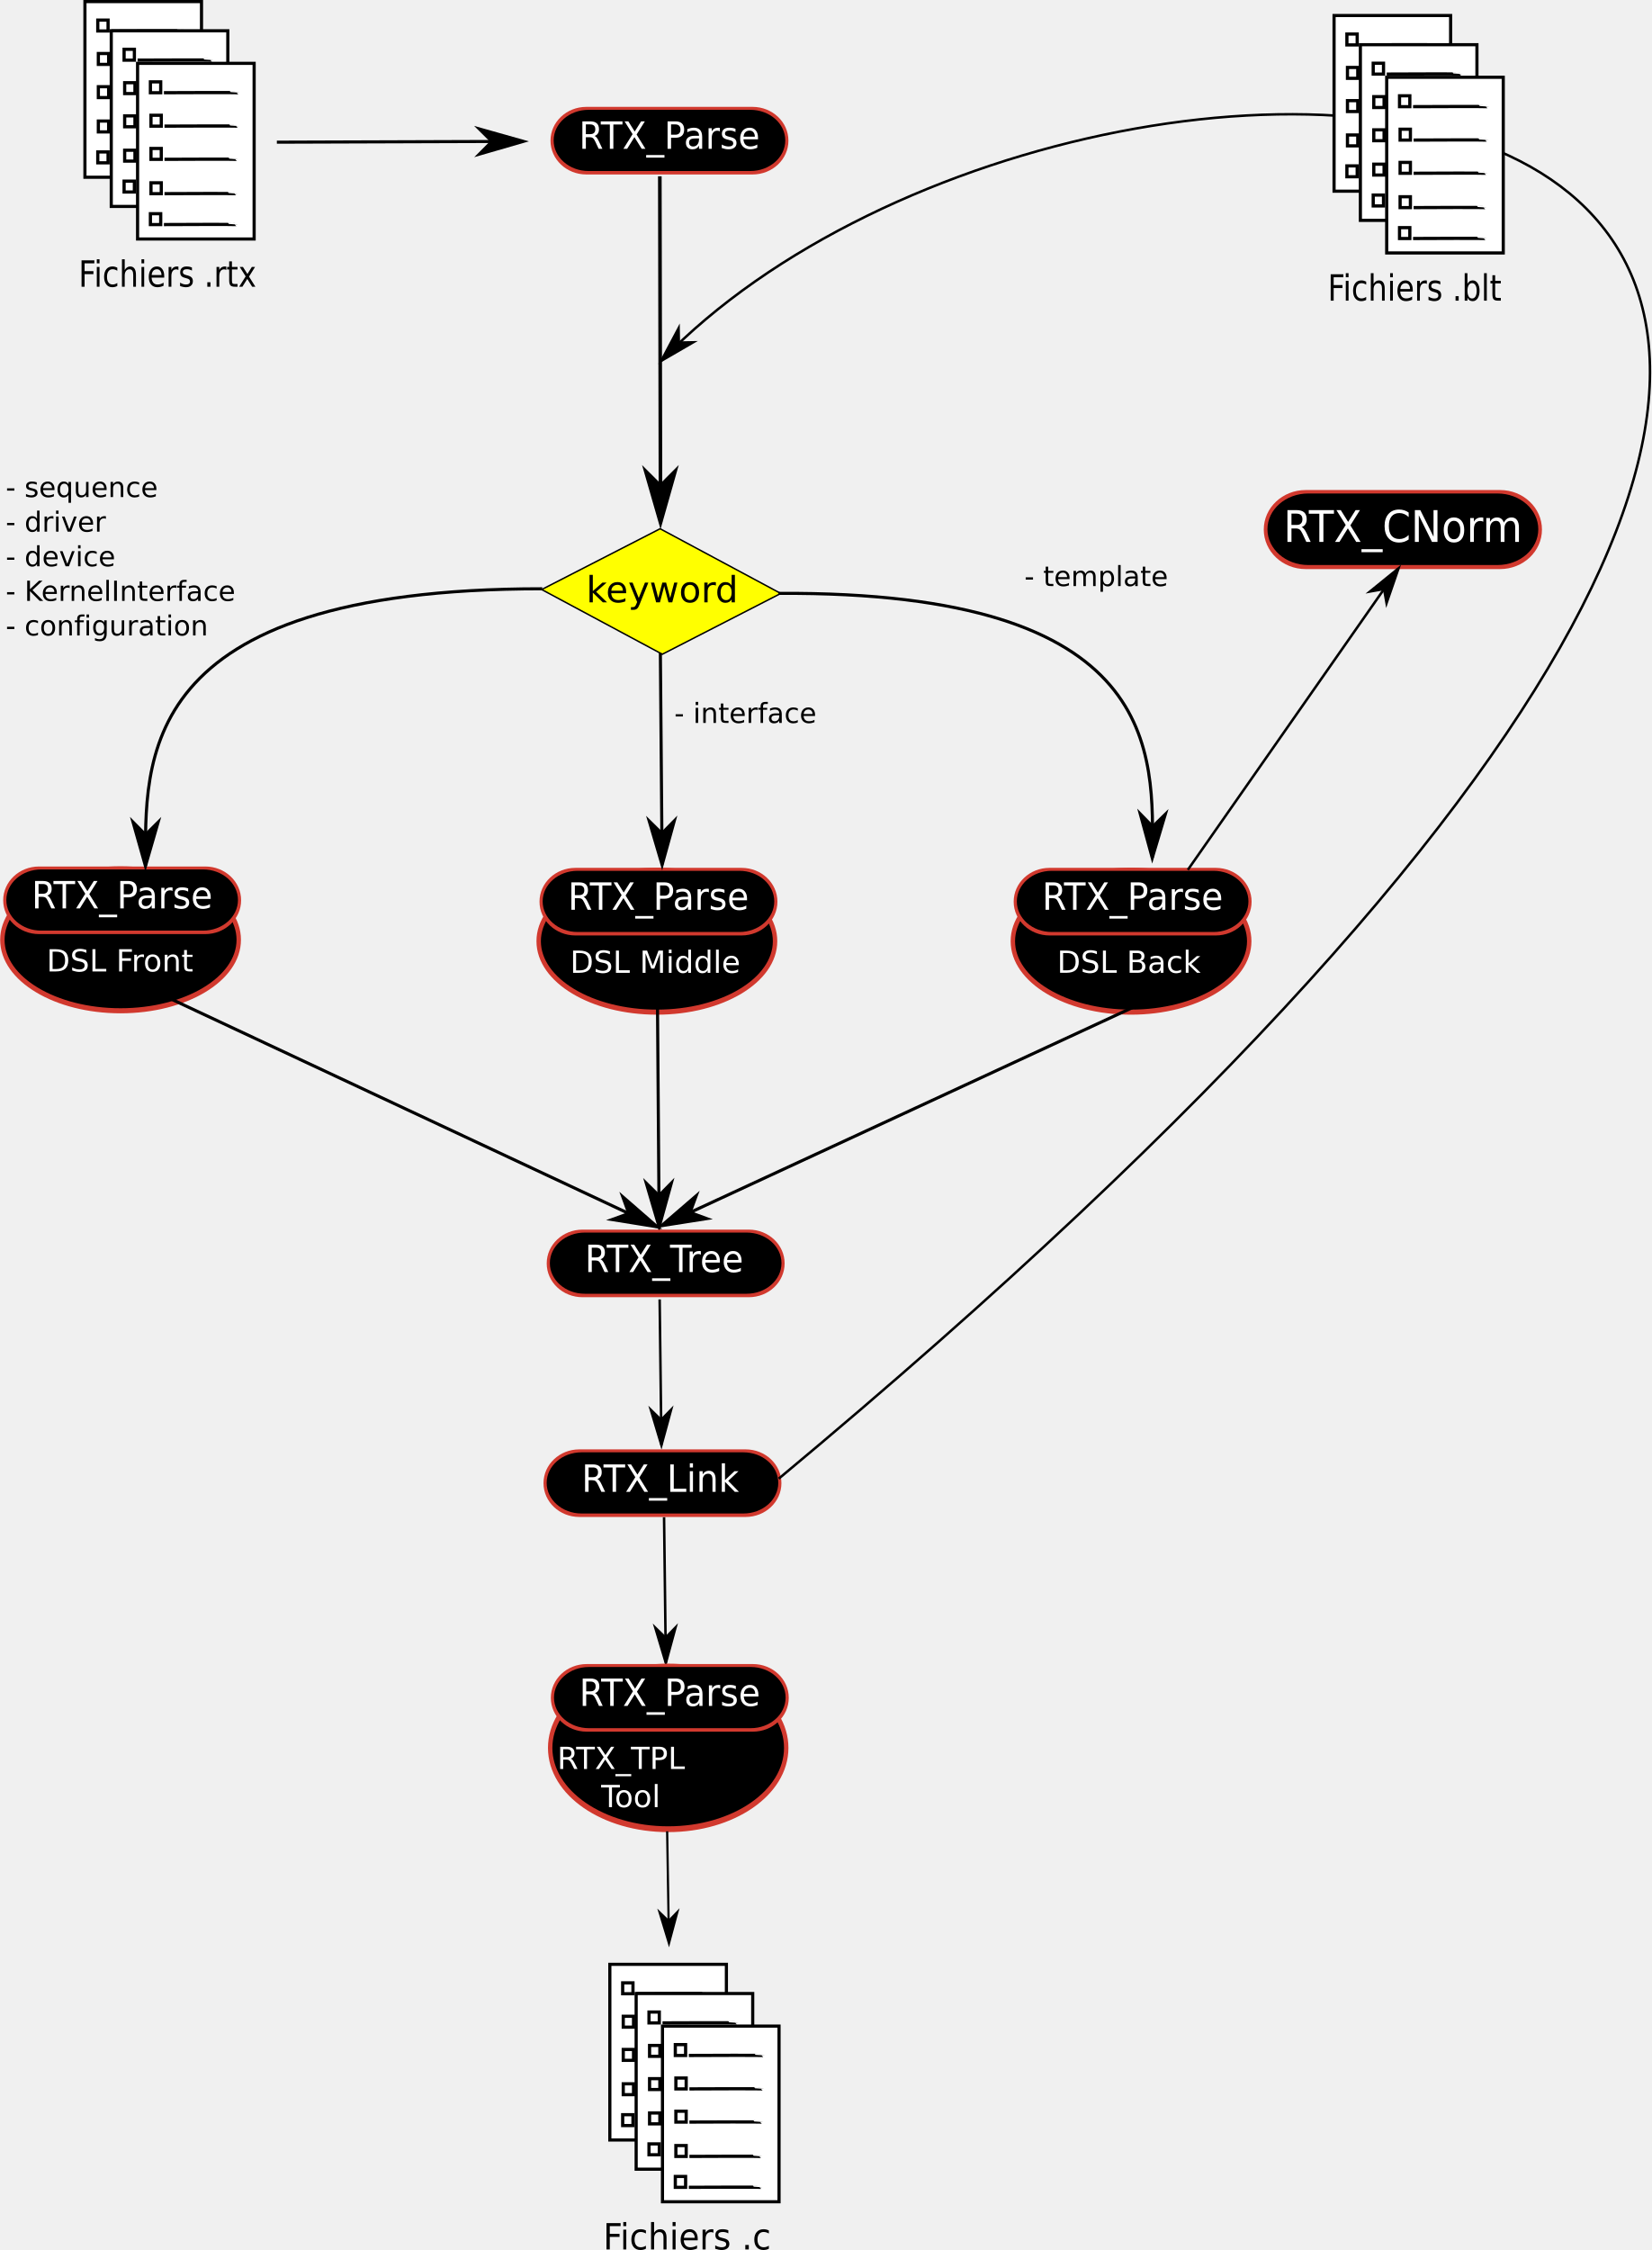
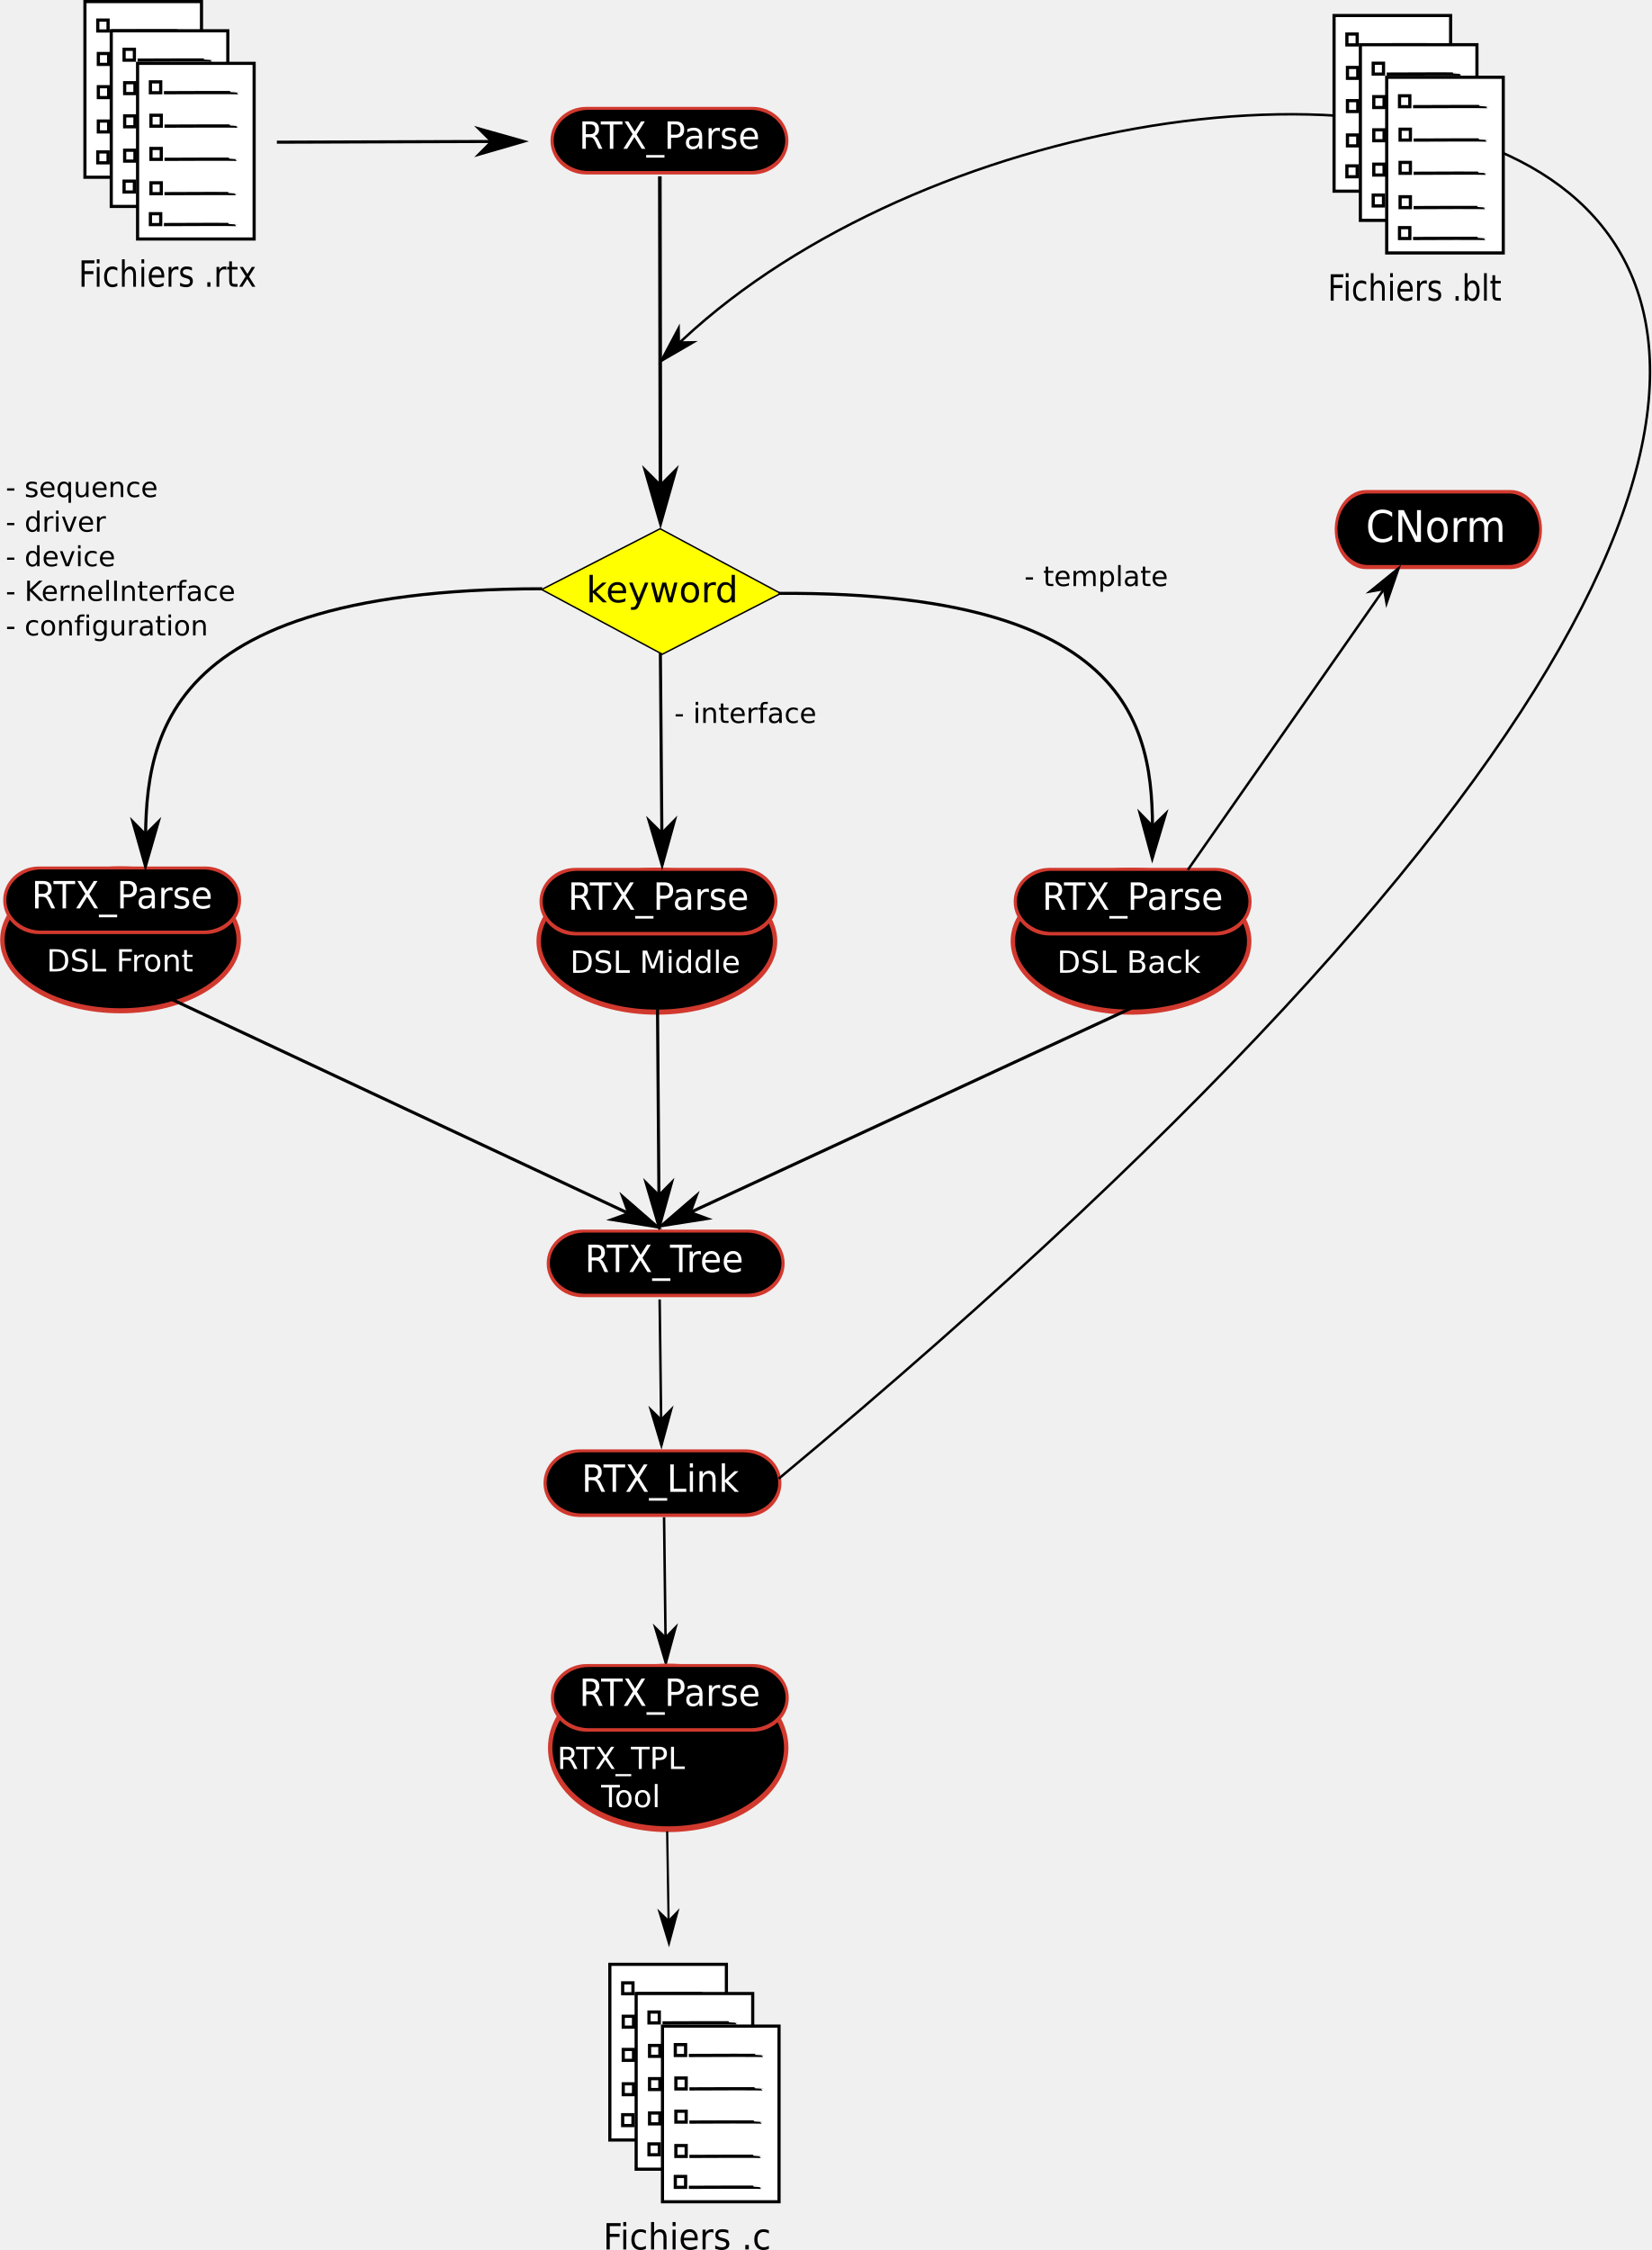
<svg xmlns="http://www.w3.org/2000/svg" width="515.388" height="702.102" id="svg2" version="1.1">
  <defs id="defs4">
    <marker orient="auto" refY="0" refX="0" id="Arrow1Lend" style="overflow:visible">
      <path id="path3598" d="M 0,0 5,-5 -12.5,0 5,5 0,0 z" style="fill-rule:evenodd;stroke:#000000;stroke-width:1pt;marker-start:none" transform="matrix(-0.8,0,0,-0.8,-10,0)" />
    </marker>
    <marker orient="auto" refY="0" refX="0" id="TriangleOutL" style="overflow:visible">
      <path id="path3738" d="m 5.77,0 -8.65,5 0,-10 8.65,5 z" style="fill-rule:evenodd;stroke:#000000;stroke-width:1pt;marker-start:none" transform="scale(0.8,0.8)" />
    </marker>
    <marker orient="auto" refY="0" refX="0" id="Arrow1Lend-6" style="overflow:visible">
      <path id="path3598-2" d="M 0,0 5,-5 -12.5,0 5,5 0,0 z" style="fill-rule:evenodd;stroke:#000000;stroke-width:1pt;marker-start:none" transform="matrix(-0.8,0,0,-0.8,-10,0)" />
    </marker>
    <marker orient="auto" refY="0" refX="0" id="Arrow1Lend-8" style="overflow:visible">
      <path id="path3598-5" d="M 0,0 5,-5 -12.5,0 5,5 0,0 z" style="fill-rule:evenodd;stroke:#000000;stroke-width:1pt;marker-start:none" transform="matrix(-0.8,0,0,-0.8,-10,0)" />
    </marker>
    <marker orient="auto" refY="0" refX="0" id="Arrow1Lend-1" style="overflow:visible">
      <path id="path3598-1" d="M 0,0 5,-5 -12.5,0 5,5 0,0 z" style="fill-rule:evenodd;stroke:#000000;stroke-width:1pt;marker-start:none" transform="matrix(-0.8,0,0,-0.8,-10,0)" />
    </marker>
    <marker orient="auto" refY="0" refX="0" id="Arrow1Lend-68" style="overflow:visible">
      <path id="path3598-8" d="M 0,0 5,-5 -12.5,0 5,5 0,0 z" style="fill-rule:evenodd;stroke:#000000;stroke-width:1pt;marker-start:none" transform="matrix(-0.8,0,0,-0.8,-10,0)" />
    </marker>
    <marker orient="auto" refY="0" refX="0" id="Arrow1Lend-67" style="overflow:visible">
      <path id="path3598-7" d="M 0,0 5,-5 -12.5,0 5,5 0,0 z" style="fill-rule:evenodd;stroke:#000000;stroke-width:1pt;marker-start:none" transform="matrix(-0.8,0,0,-0.8,-10,0)" />
    </marker>
    <marker orient="auto" refY="0" refX="0" id="Arrow1Lend-0" style="overflow:visible">
      <path id="path3598-26" d="M 0,0 5,-5 -12.5,0 5,5 0,0 z" style="fill-rule:evenodd;stroke:#000000;stroke-width:1pt;marker-start:none" transform="matrix(-0.8,0,0,-0.8,-10,0)" />
    </marker>
    <marker orient="auto" refY="0" refX="0" id="Arrow1Lend-9" style="overflow:visible">
      <path id="path3598-6" d="M 0,0 5,-5 -12.5,0 5,5 0,0 z" style="fill-rule:evenodd;stroke:#000000;stroke-width:1pt;marker-start:none" transform="matrix(-0.8,0,0,-0.8,-10,0)" />
    </marker>
    <marker orient="auto" refY="0" refX="0" id="Arrow1Lend-7" style="overflow:visible">
      <path id="path3598-65" d="M 0,0 5,-5 -12.5,0 5,5 0,0 z" style="fill-rule:evenodd;stroke:#000000;stroke-width:1pt;marker-start:none" transform="matrix(-0.8,0,0,-0.8,-10,0)" />
    </marker>
    <marker orient="auto" refY="0" refX="0" id="Arrow1Lend-5" style="overflow:visible">
      <path id="path3598-23" d="M 0,0 5,-5 -12.5,0 5,5 0,0 z" style="fill-rule:evenodd;stroke:#000000;stroke-width:1pt;marker-start:none" transform="matrix(-0.8,0,0,-0.8,-10,0)" />
    </marker>
    <marker orient="auto" refY="0" refX="0" id="Arrow1Lend-52" style="overflow:visible">
      <path id="path3598-3" d="M 0,0 5,-5 -12.5,0 5,5 0,0 z" style="fill-rule:evenodd;stroke:#000000;stroke-width:1pt;marker-start:none" transform="matrix(-0.8,0,0,-0.8,-10,0)" />
    </marker>
    <marker orient="auto" refY="0" refX="0" id="Arrow1Lend-4" style="overflow:visible">
      <path id="path3598-75" d="M 0,0 5,-5 -12.5,0 5,5 0,0 z" style="fill-rule:evenodd;stroke:#000000;stroke-width:1pt;marker-start:none" transform="matrix(-0.8,0,0,-0.8,-10,0)" />
    </marker>
    <marker orient="auto" refY="0" refX="0" id="Arrow1Lend-62" style="overflow:visible">
      <path id="path3598-10" d="M 0,0 5,-5 -12.5,0 5,5 0,0 z" style="fill-rule:evenodd;stroke:#000000;stroke-width:1pt;marker-start:none" transform="matrix(-0.8,0,0,-0.8,-10,0)" />
    </marker>
  </defs>
  <g id="layer1" transform="translate(-135.801,-21.83292)">
    <g transform="matrix(0.1452786,0,0,0.1379207,281.083,32.1057)" id="g4512">
      <g id="g4502" transform="translate(-123.4194,109.8623)">
        <g transform="matrix(1,0,0,1.044197,175.7706,-224.2617)" style="display:inline" id="g4173">
          <rect ry="101.443" rx="76.963" y="269.799" x="130.35" height="146.472" width="511.137" id="rect4179" style="fill:#d1392e;fill-opacity:1" />
        </g>
        <g transform="translate(175.7706,-207.1583)" id="g4183" style="display:inline">
          <rect style="fill:#000000" id="rect4187" width="497.635" height="138.426" x="137.102" y="271.296" rx="74.93" ry="95.871" />
        </g>
      </g>
      <text xml:space="preserve" style="font-size:80.243px;font-style:normal;font-weight:normal;fill:#ffffff;fill-opacity:1;stroke:none;font-family:Bitstream Vera Sans" x="258.407" y="247.255" id="text4508" transform="scale(0.9433217,1.060084)">
        <tspan id="tspan4510" x="258.407" y="247.255">RTX_Parse</tspan>
      </text>
    </g>
    <g id="g7012">
      <g transform="translate(21.97082,6.313453)" id="g5032">
        <g id="g4927" transform="translate(-8.333758,-8.365908)">
          <rect y="24.378" x="148.674" height="54.816" width="36.381" id="rect4907" style="fill:#ffffff;fill-opacity:1;stroke:#000000;stroke-width:0.984;stroke-linecap:butt;stroke-linejoin:miter;stroke-miterlimit:4;stroke-opacity:1;stroke-dasharray:none" />
          <g transform="translate(-73.64298,-4.798225)" id="g4915">
            <rect y="34.955" x="226.324" height="3.393" width="3.214" id="rect4621-9" style="fill:#ffffff;fill-opacity:1;stroke:#000000;stroke-width:1;stroke-opacity:1" />
            <rect y="55.74" x="226.503" height="3.393" width="3.214" id="rect4621-9-5-56" style="fill:#ffffff;fill-opacity:1;stroke:#000000;stroke-width:1;stroke-opacity:1" />
            <rect y="76.097" x="226.324" height="3.393" width="3.214" id="rect4621-9-5-2-0" style="fill:#ffffff;fill-opacity:1;stroke:#000000;stroke-width:1;stroke-opacity:1" />
            <rect y="66.455" x="226.503" height="3.393" width="3.214" id="rect4621-9-5-5-4" style="fill:#ffffff;fill-opacity:1;stroke:#000000;stroke-width:1;stroke-opacity:1" />
            <rect y="45.383" x="226.503" height="3.393" width="3.214" id="rect4621-9-5-0-6" style="fill:#ffffff;fill-opacity:1;stroke:#000000;stroke-width:1;stroke-opacity:1" />
            <path style="fill:none;stroke:#000000;stroke-width:1.009px;stroke-linecap:butt;stroke-linejoin:miter;stroke-opacity:1" d="m 230.543,38.343 c 23.224,-0.106 23.224,0 23.224,0" id="path4772-06" />
            <path style="fill:none;stroke:#000000;stroke-width:1.008px;stroke-linecap:butt;stroke-linejoin:miter;stroke-opacity:1" d="m 230.543,79.486 c 22.594,-0.108 22.594,0 22.594,0" id="path4772-1-9" />
            <path style="fill:none;stroke:#000000;stroke-width:1.008px;stroke-linecap:butt;stroke-linejoin:miter;stroke-opacity:1" d="m 230.721,69.844 c 22.342,-0.109 22.342,0 22.342,0" id="path4772-8-4" />
            <path style="fill:none;stroke:#000000;stroke-width:1.008px;stroke-linecap:butt;stroke-linejoin:miter;stroke-opacity:1" d="m 230.721,59.129 c 22.594,-0.108 22.594,0 22.594,0" id="path4772-7-6" />
            <path style="fill:none;stroke:#000000;stroke-width:1.008px;stroke-linecap:butt;stroke-linejoin:miter;stroke-opacity:1" d="m 230.721,48.772 c 22.846,-0.107 22.846,0 22.846,0" id="path4772-0-3" />
          </g>
        </g>
        <g transform="translate(-0.1194754,0.7418314)" id="g4927-9">
          <rect y="24.378" x="148.674" height="54.816" width="36.381" id="rect4907-6" style="fill:#ffffff;fill-opacity:1;stroke:#000000;stroke-width:0.984;stroke-linecap:butt;stroke-linejoin:miter;stroke-miterlimit:4;stroke-opacity:1;stroke-dasharray:none" />
          <g transform="translate(-73.64298,-4.798225)" id="g4915-2">
            <rect y="34.955" x="226.324" height="3.393" width="3.214" id="rect4621-9-9" style="fill:#ffffff;fill-opacity:1;stroke:#000000;stroke-width:1;stroke-opacity:1" />
            <rect y="55.74" x="226.503" height="3.393" width="3.214" id="rect4621-9-5-56-7" style="fill:#ffffff;fill-opacity:1;stroke:#000000;stroke-width:1;stroke-opacity:1" />
            <rect y="76.097" x="226.324" height="3.393" width="3.214" id="rect4621-9-5-2-0-5" style="fill:#ffffff;fill-opacity:1;stroke:#000000;stroke-width:1;stroke-opacity:1" />
            <rect y="66.455" x="226.503" height="3.393" width="3.214" id="rect4621-9-5-5-4-9" style="fill:#ffffff;fill-opacity:1;stroke:#000000;stroke-width:1;stroke-opacity:1" />
            <rect y="45.383" x="226.503" height="3.393" width="3.214" id="rect4621-9-5-0-6-0" style="fill:#ffffff;fill-opacity:1;stroke:#000000;stroke-width:1;stroke-opacity:1" />
            <path style="fill:none;stroke:#000000;stroke-width:1.009px;stroke-linecap:butt;stroke-linejoin:miter;stroke-opacity:1" d="m 230.543,38.343 c 23.224,-0.106 23.224,0 23.224,0" id="path4772-06-2" />
            <path style="fill:none;stroke:#000000;stroke-width:1.008px;stroke-linecap:butt;stroke-linejoin:miter;stroke-opacity:1" d="m 230.543,79.486 c 22.594,-0.108 22.594,0 22.594,0" id="path4772-1-9-2" />
            <path style="fill:none;stroke:#000000;stroke-width:1.008px;stroke-linecap:butt;stroke-linejoin:miter;stroke-opacity:1" d="m 230.721,69.844 c 22.342,-0.109 22.342,0 22.342,0" id="path4772-8-4-3" />
            <path style="fill:none;stroke:#000000;stroke-width:1.008px;stroke-linecap:butt;stroke-linejoin:miter;stroke-opacity:1" d="m 230.721,59.129 c 22.594,-0.108 22.594,0 22.594,0" id="path4772-7-6-20" />
            <path style="fill:none;stroke:#000000;stroke-width:1.008px;stroke-linecap:butt;stroke-linejoin:miter;stroke-opacity:1" d="m 230.721,48.772 c 22.846,-0.107 22.846,0 22.846,0" id="path4772-0-3-54" />
          </g>
        </g>
        <g transform="translate(8.09481,10.90569)" id="g4927-8">
          <rect y="24.378" x="148.674" height="54.816" width="36.381" id="rect4907-0" style="fill:#ffffff;fill-opacity:1;stroke:#000000;stroke-width:0.984;stroke-linecap:butt;stroke-linejoin:miter;stroke-miterlimit:4;stroke-opacity:1;stroke-dasharray:none" />
          <g transform="translate(-73.64298,-4.798225)" id="g4915-8">
            <rect y="34.955" x="226.324" height="3.393" width="3.214" id="rect4621-9-3" style="fill:#ffffff;fill-opacity:1;stroke:#000000;stroke-width:1;stroke-opacity:1" />
            <rect y="55.74" x="226.503" height="3.393" width="3.214" id="rect4621-9-5-56-2" style="fill:#ffffff;fill-opacity:1;stroke:#000000;stroke-width:1;stroke-opacity:1" />
            <rect y="76.097" x="226.324" height="3.393" width="3.214" id="rect4621-9-5-2-0-2" style="fill:#ffffff;fill-opacity:1;stroke:#000000;stroke-width:1;stroke-opacity:1" />
            <rect y="66.455" x="226.503" height="3.393" width="3.214" id="rect4621-9-5-5-4-6" style="fill:#ffffff;fill-opacity:1;stroke:#000000;stroke-width:1;stroke-opacity:1" />
            <rect y="45.383" x="226.503" height="3.393" width="3.214" id="rect4621-9-5-0-6-3" style="fill:#ffffff;fill-opacity:1;stroke:#000000;stroke-width:1;stroke-opacity:1" />
            <path style="fill:none;stroke:#000000;stroke-width:1.009px;stroke-linecap:butt;stroke-linejoin:miter;stroke-opacity:1" d="m 230.543,38.343 c 23.224,-0.106 23.224,0 23.224,0" id="path4772-06-1" />
            <path style="fill:none;stroke:#000000;stroke-width:1.008px;stroke-linecap:butt;stroke-linejoin:miter;stroke-opacity:1" d="m 230.543,79.486 c 22.594,-0.108 22.594,0 22.594,0" id="path4772-1-9-7" />
            <path style="fill:none;stroke:#000000;stroke-width:1.008px;stroke-linecap:butt;stroke-linejoin:miter;stroke-opacity:1" d="m 230.721,69.844 c 22.342,-0.109 22.342,0 22.342,0" id="path4772-8-4-1" />
            <path style="fill:none;stroke:#000000;stroke-width:1.008px;stroke-linecap:butt;stroke-linejoin:miter;stroke-opacity:1" d="m 230.721,59.129 c 22.594,-0.108 22.594,0 22.594,0" id="path4772-7-6-2" />
            <path style="fill:none;stroke:#000000;stroke-width:1.008px;stroke-linecap:butt;stroke-linejoin:miter;stroke-opacity:1" d="m 230.721,48.772 c 22.846,-0.107 22.846,0 22.846,0" id="path4772-0-3-5" />
          </g>
        </g>
      </g>
      <text transform="scale(0.9193216,1.087759)" id="text5073" y="102.327" x="174.391" style="font-size:10.374px;font-style:normal;font-weight:normal;fill:#000000;fill-opacity:1;stroke:none;font-family:Bitstream Vera Sans" xml:space="preserve">
        <tspan y="102.327" x="174.391" id="tspan5075">Fichiers .rtx</tspan>
      </text>
    </g>
    <path style="fill:none;stroke:#000000;stroke-width:0.962;stroke-linecap:butt;stroke-linejoin:miter;stroke-miterlimit:4;stroke-opacity:1;stroke-dasharray:none;marker-end:url(#Arrow1Lend);display:inline" d="m 222.215,66.202 76.809,-0.254" id="path5194" />
    <path style="fill:none;stroke:#000000;stroke-width:1.128;stroke-linecap:butt;stroke-linejoin:miter;stroke-miterlimit:4;stroke-opacity:1;stroke-dasharray:none;marker-end:url(#Arrow1Lend);display:inline" d="m 341.746,76.842 0.219,107.958" id="path5194-5" />
    <g id="g5838">
      <rect transform="matrix(0.8812423,0.4726649,-0.8896791,0.4565864,0,0)" y="3.72" x="391.66" height="41.55" width="42.725" id="rect5414" style="fill:#ffff00;fill-opacity:1;stroke:#000000;stroke-width:0.555;stroke-linecap:butt;stroke-linejoin:miter;stroke-miterlimit:4;stroke-opacity:1;stroke-dasharray:none" />
      <text id="text5416" y="209.783" x="318.787" style="font-size:11.267px;font-style:normal;font-weight:normal;fill:#000000;fill-opacity:1;stroke:none;font-family:Bitstream Vera Sans" xml:space="preserve">
        <tspan y="209.783" x="318.787" id="tspan5418">keyword</tspan>
      </text>
    </g>
    <g id="g5469" transform="translate(-18,56)">
      <path transform="matrix(1.378082,0,0,1.58339,-89.68242,-163.6661)" d="m 230.757,267 c 0,7.723 -11.985,13.984 -26.769,13.984 -14.784,0 -26.769,-6.261 -26.769,-13.984 0,-7.723 11.985,-13.984 26.769,-13.984 14.784,0 26.769,6.261 26.769,13.984 z" id="path5463" style="fill:#000000;fill-opacity:1;stroke:#d1392e;stroke-width:1;stroke-linecap:butt;stroke-linejoin:miter;stroke-miterlimit:4;stroke-opacity:1;stroke-dasharray:none" />
      <g id="g4512-7" transform="matrix(0.1452786,0,0,0.1379207,128.2577,213.1409)">
        <g transform="translate(-123.4194,109.8623)" id="g4502-0">
          <g id="g4173-4" style="display:inline" transform="matrix(1,0,0,1.044197,175.7706,-224.2617)">
            <rect style="fill:#d1392e;fill-opacity:1" id="rect4179-5" width="511.137" height="146.472" x="130.35" y="269.799" rx="76.963" ry="101.443" />
          </g>
          <g style="display:inline" id="g4183-4" transform="translate(175.7706,-207.1583)">
            <rect ry="95.871" rx="74.93" y="271.296" x="137.102" height="138.426" width="497.635" id="rect4187-4" style="fill:#000000" />
          </g>
        </g>
        <text transform="scale(0.9433217,1.060084)" id="text4508-9" y="247.255" x="258.407" style="font-size:80.243px;font-style:normal;font-weight:normal;fill:#ffffff;fill-opacity:1;stroke:none;font-family:Bitstream Vera Sans" xml:space="preserve">
          <tspan y="247.255" x="258.407" id="tspan4510-9">RTX_Parse</tspan>
        </text>
      </g>
      <text id="text5465" y="268.965" x="168.345" style="font-size:9.521px;font-style:normal;font-weight:normal;fill:#ffffff;fill-opacity:1;stroke:none;font-family:Bitstream Vera Sans" xml:space="preserve">
        <tspan y="268.965" x="168.345" id="tspan5467">DSL Front</tspan>
      </text>
    </g>
    <g id="g5583">
      <g transform="translate(149.3931,56.42761)" id="g5469-6">
        <path style="fill:#000000;fill-opacity:1;stroke:#d1392e;stroke-width:1;stroke-linecap:butt;stroke-linejoin:miter;stroke-miterlimit:4;stroke-opacity:1;stroke-dasharray:none" id="path5463-2" d="m 230.757,267 c 0,7.723 -11.985,13.984 -26.769,13.984 -14.784,0 -26.769,-6.261 -26.769,-13.984 0,-7.723 11.985,-13.984 26.769,-13.984 14.784,0 26.769,6.261 26.769,13.984 z" transform="matrix(1.378082,0,0,1.58339,-89.68242,-163.6661)" />
        <g transform="matrix(0.1452786,0,0,0.1379207,128.2577,213.1409)" id="g4512-7-0">
          <g id="g4502-0-1" transform="translate(-123.4194,109.8623)">
            <g transform="matrix(1,0,0,1.044197,175.7706,-224.2617)" style="display:inline" id="g4173-4-9">
              <rect ry="101.443" rx="76.963" y="269.799" x="130.35" height="146.472" width="511.137" id="rect4179-5-8" style="fill:#d1392e;fill-opacity:1" />
            </g>
            <g transform="translate(175.7706,-207.1583)" id="g4183-4-8" style="display:inline">
              <rect style="fill:#000000" id="rect4187-4-6" width="497.635" height="138.426" x="137.102" y="271.296" rx="74.93" ry="95.871" />
            </g>
          </g>
          <text xml:space="preserve" style="font-size:80.243px;font-style:normal;font-weight:normal;fill:#ffffff;fill-opacity:1;stroke:none;font-family:Bitstream Vera Sans" x="258.407" y="247.255" id="text4508-9-4" transform="scale(0.9433217,1.060084)">
            <tspan id="tspan4510-9-9" x="258.407" y="247.255">RTX_Parse</tspan>
          </text>
        </g>
        <text xml:space="preserve" style="font-size:9.521px;font-style:normal;font-weight:normal;fill:#ffffff;fill-opacity:1;stroke:none;font-family:Bitstream Vera Sans" x="164.345" y="268.965" id="text5465-5">
          <tspan id="tspan5568" x="164.345" y="268.965">DSL Middle</tspan>
        </text>
      </g>
    </g>
    <g id="g5601">
      <path transform="matrix(1.378082,0,0,1.58339,207.7107,-107.2385)" d="m 230.757,267 c 0,7.723 -11.985,13.984 -26.769,13.984 -14.784,0 -26.769,-6.261 -26.769,-13.984 0,-7.723 11.985,-13.984 26.769,-13.984 14.784,0 26.769,6.261 26.769,13.984 z" id="path5463-21" style="fill:#000000;fill-opacity:1;stroke:#d1392e;stroke-width:1;stroke-linecap:butt;stroke-linejoin:miter;stroke-miterlimit:4;stroke-opacity:1;stroke-dasharray:none" />
      <g id="g4512-7-9" transform="matrix(0.1452786,0,0,0.1379207,425.6508,269.5686)">
        <g transform="translate(-123.4194,109.8623)" id="g4502-0-3">
          <g id="g4173-4-1" style="display:inline" transform="matrix(1,0,0,1.044197,175.7706,-224.2617)">
            <rect style="fill:#d1392e;fill-opacity:1" id="rect4179-5-0" width="511.137" height="146.472" x="130.35" y="269.799" rx="76.963" ry="101.443" />
          </g>
          <g style="display:inline" id="g4183-4-3" transform="translate(175.7706,-207.1583)">
            <rect ry="95.871" rx="74.93" y="271.296" x="137.102" height="138.426" width="497.635" id="rect4187-4-60" style="fill:#000000" />
          </g>
        </g>
        <text transform="scale(0.9433217,1.060084)" id="text4508-9-9" y="247.255" x="258.407" style="font-size:80.243px;font-style:normal;font-weight:normal;fill:#ffffff;fill-opacity:1;stroke:none;font-family:Bitstream Vera Sans" xml:space="preserve">
          <tspan y="247.255" x="258.407" id="tspan4510-9-0">RTX_Parse</tspan>
        </text>
      </g>
      <text id="text5465-2" y="325.393" x="465.738" style="font-size:9.521px;font-style:normal;font-weight:normal;fill:#ffffff;fill-opacity:1;stroke:none;font-family:Bitstream Vera Sans" xml:space="preserve">
        <tspan id="tspan5597" y="325.393" x="465.738">DSL Back</tspan>
      </text>
    </g>
    <path style="fill:none;stroke:#000000;stroke-width:0.962;stroke-linecap:butt;stroke-linejoin:miter;stroke-miterlimit:4;stroke-opacity:1;stroke-dasharray:none;marker-end:url(#Arrow1Lend);display:inline" d="m 305.047,205.558 c -127.846,-0.049 -123.752,54.179 -123.843,86.41" id="path5194-6" />
    <path style="fill:none;stroke:#000000;stroke-width:0.962;stroke-linecap:butt;stroke-linejoin:miter;stroke-miterlimit:4;stroke-opacity:1;stroke-dasharray:none;marker-end:url(#Arrow1Lend);display:inline" d="m 378.788,206.991 c 120.001,-0.762 117.068,49.713 116.66,82.456" id="path5194-6-8" />
    <path style="fill:none;stroke:#000000;stroke-width:0.962;stroke-linecap:butt;stroke-linejoin:miter;stroke-miterlimit:4;stroke-opacity:1;stroke-dasharray:none;marker-end:url(#Arrow1Lend);display:inline" d="m 341.918,225.679 0.543,65.911" id="path5194-6-8-0" />
    <path style="fill:none;stroke:#000000;stroke-width:0.962;stroke-linecap:butt;stroke-linejoin:miter;stroke-miterlimit:4;stroke-opacity:1;stroke-dasharray:none;marker-end:url(#Arrow1Lend);display:inline" d="m 340.997,332.978 0.543,71.626" id="path5194-6-8-0-5" />
    <path style="fill:none;stroke:#000000;stroke-width:0.962;stroke-linecap:butt;stroke-linejoin:miter;stroke-miterlimit:4;stroke-opacity:1;stroke-dasharray:none;marker-end:url(#Arrow1Lend);display:inline" d="m 180.282,329.407 160.543,75.197" id="path5194-6-8-0-5-7" />
    <path style="fill:none;stroke:#000000;stroke-width:0.962;stroke-linecap:butt;stroke-linejoin:miter;stroke-miterlimit:4;stroke-opacity:1;stroke-dasharray:none;marker-end:url(#Arrow1Lend);display:inline" d="M 494.014,334.049 342.414,404.246" id="path5194-6-8-0-5-7-7" />
    <g transform="matrix(0.1452786,0,0,0.1379207,279.9002,382.4519)" id="g4512-1">
      <g id="g5829">
        <g transform="translate(-123.4194,109.8623)" id="g4502-5">
          <g id="g4173-1" style="display:inline" transform="matrix(1,0,0,1.044197,175.7706,-224.2617)">
            <rect style="fill:#d1392e;fill-opacity:1" id="rect4179-1" width="511.137" height="146.472" x="130.35" y="269.799" rx="76.963" ry="101.443" />
          </g>
          <g style="display:inline" id="g4183-6" transform="translate(175.7706,-207.1583)">
            <rect ry="95.871" rx="74.93" y="271.296" x="137.102" height="138.426" width="497.635" id="rect4187-6" style="fill:#000000" />
          </g>
        </g>
        <text transform="scale(0.9433217,1.060084)" id="text4508-0" y="248.436" x="280.523" style="font-size:80.243px;font-style:normal;font-weight:normal;fill:#ffffff;fill-opacity:1;stroke:none;font-family:Bitstream Vera Sans" xml:space="preserve">
          <tspan id="tspan5825" y="248.436" x="280.523">RTX_Tree</tspan>
        </text>
      </g>
    </g>
    <path style="fill:none;stroke:#000000;stroke-width:0.775;stroke-linecap:butt;stroke-linejoin:miter;stroke-miterlimit:4;stroke-opacity:1;stroke-dasharray:none;marker-end:url(#Arrow1Lend);display:inline" d="m 341.691,427.313 0.556,45.384" id="path5194-6-8-0-5-2" />
    <g id="g5954">
      <g id="g4502-5-5" transform="matrix(0.1452786,0,0,0.1379207,260.9699,466.1756)">
        <g transform="matrix(1,0,0,1.044197,175.7706,-224.2617)" style="display:inline" id="g4173-1-0">
          <rect ry="101.443" rx="76.963" y="269.799" x="130.35" height="146.472" width="511.137" id="rect4179-1-7" style="fill:#d1392e;fill-opacity:1" />
        </g>
        <g transform="translate(175.7706,-207.1583)" id="g4183-6-9" style="display:inline">
          <rect style="fill:#000000" id="rect4187-6-4" width="497.635" height="138.426" x="137.102" y="271.296" rx="74.93" ry="95.871" />
        </g>
      </g>
      <text xml:space="preserve" style="font-size:11.359px;font-style:normal;font-weight:normal;fill:#ffffff;fill-opacity:1;stroke:none;font-family:Bitstream Vera Sans" x="327.782" y="471.828" id="text4508-0-9" transform="scale(0.9681572,1.03289)">
        <tspan id="tspan5950" x="327.782" y="471.828">RTX_Link</tspan>
      </text>
    </g>
    <path style="fill:none;stroke:#000000;stroke-width:0.775;stroke-linecap:butt;stroke-linejoin:miter;stroke-miterlimit:4;stroke-opacity:1;stroke-dasharray:none;marker-end:url(#Arrow1Lend);display:inline" d="M 378.863,483.242 C 940.683,15.529 479.793,-8.247 342.276,134.34" id="path5194-6-8-0-5-2-5" />
    <text xml:space="preserve" style="font-size:8.639px;font-style:normal;font-weight:normal;fill:#000000;fill-opacity:1;stroke:none;font-family:Bitstream Vera Sans" x="137.582" y="176.936" id="text5991">
      <tspan id="tspan5993" x="137.582" y="176.936">- sequence</tspan>
      <tspan x="137.582" y="187.734" id="tspan5995">- driver</tspan>
      <tspan x="137.582" y="198.533" id="tspan5997">- device</tspan>
      <tspan x="137.582" y="209.331" id="tspan6001">- KernelInterface</tspan>
      <tspan x="137.582" y="220.13" id="tspan7435">- configuration</tspan>
    </text>
    <text xml:space="preserve" style="font-size:8.639px;font-style:normal;font-weight:normal;text-align:start;text-anchor:start;fill:#000000;fill-opacity:1;stroke:none;font-family:Bitstream Vera Sans" x="455.524" y="204.705" id="text5991-5">
      <tspan x="455.524" y="204.705" id="tspan6007-7">- template</tspan>
      <tspan x="455.524" y="215.503" id="tspan6069" />
    </text>
    <text xml:space="preserve" style="font-size:8.639px;font-style:normal;font-weight:normal;fill:#000000;fill-opacity:1;stroke:none;font-family:Bitstream Vera Sans" x="346.258" y="247.419" id="text5991-5-1">
      <tspan x="346.258" y="247.419" id="tspan6069-3">- interface</tspan>
    </text>
    <g id="g6153" transform="translate(37.37908,36.50291)">
-       <g id="g4502-5-5-1" transform="matrix(0.1698753,0,0,0.1612717,440.869,128.9767)">
-         <g transform="matrix(1,0,0,1.044197,175.7706,-224.2617)" style="display:inline" id="g4173-1-0-2">
-           <rect ry="101.443" rx="76.963" y="269.799" x="130.35" height="146.472" width="511.137" id="rect4179-1-7-5" style="fill:#d1392e;fill-opacity:1" />
-         </g>
-         <g transform="translate(175.7706,-207.1583)" id="g4183-6-9-5" style="display:inline">
-           <rect style="fill:#000000" id="rect4187-6-4-9" width="497.635" height="138.426" x="137.102" y="271.296" rx="74.93" ry="95.871" />
-         </g>
-       </g>
-       <text xml:space="preserve" style="font-size:13.184px;font-style:normal;font-weight:normal;fill:#ffffff;fill-opacity:1;stroke:none;font-family:Bitstream Vera Sans" x="515.418" y="149.515" id="text4508-0-9-6" transform="scale(0.9681572,1.03289)">
-         <tspan id="tspan5950-6" x="515.418" y="149.515">RTX_CNorm</tspan>
-       </text>
+       <g id="g8151">
+         <g transform="matrix(0.1265545,0,0,0.1612717,476.2732,128.9767)" id="g4502-5-5-1">
+           <g id="g4173-1-0-2" style="display:inline" transform="matrix(1,0,0,1.044197,175.7706,-224.2617)">
+             <rect style="fill:#d1392e;fill-opacity:1" id="rect4179-1-7-5" width="511.137" height="146.472" x="130.35" y="269.799" rx="76.963" ry="101.443" />
+           </g>
+           <g style="display:inline" id="g4183-6-9-5" transform="translate(175.7706,-207.1583)">
+             <rect ry="95.871" rx="74.93" y="271.296" x="137.102" height="138.426" width="497.635" id="rect4187-6-4-9" style="fill:#000000" />
+           </g>
+         </g>
+         <text transform="scale(0.9681572,1.03289)" id="text4508-0-9-6" y="149.515" x="541.978" style="font-size:13.184px;font-style:normal;font-weight:normal;fill:#ffffff;fill-opacity:1;stroke:none;font-family:Bitstream Vera Sans" xml:space="preserve">
+           <tspan y="149.515" x="541.978" id="tspan5950-6">CNorm</tspan>
+         </text>
+       </g>
    </g>
    <g id="g7391">
      <g id="g7350">
        <g id="g4927-7" transform="translate(177.4703,610.4163)">
          <rect y="24.378" x="148.674" height="54.816" width="36.381" id="rect4907-61" style="fill:#ffffff;fill-opacity:1;stroke:#000000;stroke-width:0.984;stroke-linecap:butt;stroke-linejoin:miter;stroke-miterlimit:4;stroke-opacity:1;stroke-dasharray:none" />
          <g transform="translate(-73.64298,-4.798225)" id="g4915-82">
            <rect y="34.955" x="226.324" height="3.393" width="3.214" id="rect4621-9-5" style="fill:#ffffff;fill-opacity:1;stroke:#000000;stroke-width:1;stroke-opacity:1" />
            <rect y="55.74" x="226.503" height="3.393" width="3.214" id="rect4621-9-5-56-29" style="fill:#ffffff;fill-opacity:1;stroke:#000000;stroke-width:1;stroke-opacity:1" />
            <rect y="76.097" x="226.324" height="3.393" width="3.214" id="rect4621-9-5-2-0-7" style="fill:#ffffff;fill-opacity:1;stroke:#000000;stroke-width:1;stroke-opacity:1" />
            <rect y="66.455" x="226.503" height="3.393" width="3.214" id="rect4621-9-5-5-4-8" style="fill:#ffffff;fill-opacity:1;stroke:#000000;stroke-width:1;stroke-opacity:1" />
            <rect y="45.383" x="226.503" height="3.393" width="3.214" id="rect4621-9-5-0-6-5" style="fill:#ffffff;fill-opacity:1;stroke:#000000;stroke-width:1;stroke-opacity:1" />
            <path style="fill:none;stroke:#000000;stroke-width:1.009px;stroke-linecap:butt;stroke-linejoin:miter;stroke-opacity:1" d="m 230.543,38.343 c 23.224,-0.106 23.224,0 23.224,0" id="path4772-06-24" />
            <path style="fill:none;stroke:#000000;stroke-width:1.008px;stroke-linecap:butt;stroke-linejoin:miter;stroke-opacity:1" d="m 230.543,79.486 c 22.594,-0.108 22.594,0 22.594,0" id="path4772-1-9-5" />
            <path style="fill:none;stroke:#000000;stroke-width:1.008px;stroke-linecap:butt;stroke-linejoin:miter;stroke-opacity:1" d="m 230.721,69.844 c 22.342,-0.109 22.342,0 22.342,0" id="path4772-8-4-7" />
            <path style="fill:none;stroke:#000000;stroke-width:1.008px;stroke-linecap:butt;stroke-linejoin:miter;stroke-opacity:1" d="m 230.721,59.129 c 22.594,-0.108 22.594,0 22.594,0" id="path4772-7-6-1" />
            <path style="fill:none;stroke:#000000;stroke-width:1.008px;stroke-linecap:butt;stroke-linejoin:miter;stroke-opacity:1" d="m 230.721,48.772 c 22.846,-0.107 22.846,0 22.846,0" id="path4772-0-3-4" />
          </g>
        </g>
        <g transform="translate(185.6846,619.5241)" id="g4927-9-5">
          <rect y="24.378" x="148.674" height="54.816" width="36.381" id="rect4907-6-6" style="fill:#ffffff;fill-opacity:1;stroke:#000000;stroke-width:0.984;stroke-linecap:butt;stroke-linejoin:miter;stroke-miterlimit:4;stroke-opacity:1;stroke-dasharray:none" />
          <g transform="translate(-73.64298,-4.798225)" id="g4915-2-8">
            <rect y="34.955" x="226.324" height="3.393" width="3.214" id="rect4621-9-9-7" style="fill:#ffffff;fill-opacity:1;stroke:#000000;stroke-width:1;stroke-opacity:1" />
            <rect y="55.74" x="226.503" height="3.393" width="3.214" id="rect4621-9-5-56-7-2" style="fill:#ffffff;fill-opacity:1;stroke:#000000;stroke-width:1;stroke-opacity:1" />
            <rect y="76.097" x="226.324" height="3.393" width="3.214" id="rect4621-9-5-2-0-5-7" style="fill:#ffffff;fill-opacity:1;stroke:#000000;stroke-width:1;stroke-opacity:1" />
            <rect y="66.455" x="226.503" height="3.393" width="3.214" id="rect4621-9-5-5-4-9-0" style="fill:#ffffff;fill-opacity:1;stroke:#000000;stroke-width:1;stroke-opacity:1" />
            <rect y="45.383" x="226.503" height="3.393" width="3.214" id="rect4621-9-5-0-6-0-4" style="fill:#ffffff;fill-opacity:1;stroke:#000000;stroke-width:1;stroke-opacity:1" />
            <path style="fill:none;stroke:#000000;stroke-width:1.009px;stroke-linecap:butt;stroke-linejoin:miter;stroke-opacity:1" d="m 230.543,38.343 c 23.224,-0.106 23.224,0 23.224,0" id="path4772-06-2-1" />
            <path style="fill:none;stroke:#000000;stroke-width:1.008px;stroke-linecap:butt;stroke-linejoin:miter;stroke-opacity:1" d="m 230.543,79.486 c 22.594,-0.108 22.594,0 22.594,0" id="path4772-1-9-2-3" />
            <path style="fill:none;stroke:#000000;stroke-width:1.008px;stroke-linecap:butt;stroke-linejoin:miter;stroke-opacity:1" d="m 230.721,69.844 c 22.342,-0.109 22.342,0 22.342,0" id="path4772-8-4-3-4" />
            <path style="fill:none;stroke:#000000;stroke-width:1.008px;stroke-linecap:butt;stroke-linejoin:miter;stroke-opacity:1" d="m 230.721,59.129 c 22.594,-0.108 22.594,0 22.594,0" id="path4772-7-6-20-9" />
            <path style="fill:none;stroke:#000000;stroke-width:1.008px;stroke-linecap:butt;stroke-linejoin:miter;stroke-opacity:1" d="m 230.721,48.772 c 22.846,-0.107 22.846,0 22.846,0" id="path4772-0-3-54-6" />
          </g>
        </g>
        <g transform="translate(193.8989,629.6879)" id="g4927-8-2">
          <rect y="24.378" x="148.674" height="54.816" width="36.381" id="rect4907-0-8" style="fill:#ffffff;fill-opacity:1;stroke:#000000;stroke-width:0.984;stroke-linecap:butt;stroke-linejoin:miter;stroke-miterlimit:4;stroke-opacity:1;stroke-dasharray:none" />
          <g transform="translate(-73.64298,-4.798225)" id="g4915-8-3">
            <rect y="34.955" x="226.324" height="3.393" width="3.214" id="rect4621-9-3-3" style="fill:#ffffff;fill-opacity:1;stroke:#000000;stroke-width:1;stroke-opacity:1" />
            <rect y="55.74" x="226.503" height="3.393" width="3.214" id="rect4621-9-5-56-2-7" style="fill:#ffffff;fill-opacity:1;stroke:#000000;stroke-width:1;stroke-opacity:1" />
            <rect y="76.097" x="226.324" height="3.393" width="3.214" id="rect4621-9-5-2-0-2-7" style="fill:#ffffff;fill-opacity:1;stroke:#000000;stroke-width:1;stroke-opacity:1" />
            <rect y="66.455" x="226.503" height="3.393" width="3.214" id="rect4621-9-5-5-4-6-8" style="fill:#ffffff;fill-opacity:1;stroke:#000000;stroke-width:1;stroke-opacity:1" />
            <rect y="45.383" x="226.503" height="3.393" width="3.214" id="rect4621-9-5-0-6-3-1" style="fill:#ffffff;fill-opacity:1;stroke:#000000;stroke-width:1;stroke-opacity:1" />
            <path style="fill:none;stroke:#000000;stroke-width:1.009px;stroke-linecap:butt;stroke-linejoin:miter;stroke-opacity:1" d="m 230.543,38.343 c 23.224,-0.106 23.224,0 23.224,0" id="path4772-06-1-6" />
            <path style="fill:none;stroke:#000000;stroke-width:1.008px;stroke-linecap:butt;stroke-linejoin:miter;stroke-opacity:1" d="m 230.543,79.486 c 22.594,-0.108 22.594,0 22.594,0" id="path4772-1-9-7-6" />
            <path style="fill:none;stroke:#000000;stroke-width:1.008px;stroke-linecap:butt;stroke-linejoin:miter;stroke-opacity:1" d="m 230.721,69.844 c 22.342,-0.109 22.342,0 22.342,0" id="path4772-8-4-1-9" />
            <path style="fill:none;stroke:#000000;stroke-width:1.008px;stroke-linecap:butt;stroke-linejoin:miter;stroke-opacity:1" d="m 230.721,59.129 c 22.594,-0.108 22.594,0 22.594,0" id="path4772-7-6-2-3" />
            <path style="fill:none;stroke:#000000;stroke-width:1.008px;stroke-linecap:butt;stroke-linejoin:miter;stroke-opacity:1" d="m 230.721,48.772 c 22.846,-0.107 22.846,0 22.846,0" id="path4772-0-3-5-0" />
          </g>
        </g>
      </g>
      <text transform="scale(0.965927,1.035275)" id="text5073-3" y="699.114" x="335.488" style="font-size:10.9px;font-style:normal;font-weight:normal;fill:#000000;fill-opacity:1;stroke:none;font-family:Bitstream Vera Sans" xml:space="preserve">
        <tspan y="699.114" x="335.488" id="tspan5075-1">Fichiers .c</tspan>
      </text>
    </g>
    <path style="fill:none;stroke:#000000;stroke-width:0.775;stroke-linecap:butt;stroke-linejoin:miter;stroke-miterlimit:4;stroke-opacity:1;stroke-dasharray:none;marker-end:url(#Arrow1Lend);display:inline" d="m 506.547,293.269 65.711,-94.017" id="path5194-6-8-0-5-2-4" />
    <path style="fill:none;stroke:#000000;stroke-width:0.775;stroke-linecap:butt;stroke-linejoin:miter;stroke-miterlimit:4;stroke-opacity:1;stroke-dasharray:none;marker-end:url(#Arrow1Lend);display:inline" d="m 343.069,495.277 0.556,45.384" id="path5194-6-8-0-5-2-55" />
    <g id="g6585">
      <path transform="matrix(1.376158,0,0,1.814471,63.64115,82.79269)" d="m 230.757,267 c 0,7.723 -11.985,13.984 -26.769,13.984 -14.784,0 -26.769,-6.261 -26.769,-13.984 0,-7.723 11.985,-13.984 26.769,-13.984 14.784,0 26.769,6.261 26.769,13.984 z" id="path5463-9" style="fill:#000000;fill-opacity:1;stroke:#d1392e;stroke-width:1;stroke-linecap:butt;stroke-linejoin:miter;stroke-miterlimit:4;stroke-opacity:1;stroke-dasharray:none" />
      <g id="g4502-0-7" transform="matrix(0.1452786,0,0,0.1379207,263.2587,533.1676)">
        <g transform="matrix(1,0,0,1.044197,175.7706,-224.2617)" style="display:inline" id="g4173-4-5">
          <rect ry="101.443" rx="76.963" y="269.799" x="130.35" height="146.472" width="511.137" id="rect4179-5-07" style="fill:#d1392e;fill-opacity:1" />
        </g>
        <g transform="translate(175.7706,-207.1583)" id="g4183-4-82" style="display:inline">
          <rect style="fill:#000000" id="rect4187-4-8" width="497.635" height="138.426" x="137.102" y="271.296" rx="74.93" ry="95.871" />
        </g>
      </g>
      <text xml:space="preserve" style="font-size:11.359px;font-style:normal;font-weight:normal;fill:#ffffff;fill-opacity:1;stroke:none;font-family:Bitstream Vera Sans" x="327.015" y="536.52" id="text4508-9-5" transform="scale(0.9681572,1.03289)">
        <tspan id="tspan4510-9-4" x="327.015" y="536.52">RTX_Parse</tspan>
      </text>
      <text id="text5465-8" y="573.84" x="343.276" style="font-size:9.521px;font-style:normal;font-weight:normal;text-align:center;text-anchor:middle;fill:#ffffff;fill-opacity:1;stroke:none;font-family:Bitstream Vera Sans" xml:space="preserve">
        <tspan y="573.84" x="343.276" id="tspan5467-2">RTX_TPL</tspan>
        <tspan id="tspan6583" y="585.741" x="343.276">Tool</tspan>
      </text>
    </g>
    <path style="fill:none;stroke:#000000;stroke-width:0.684;stroke-linecap:butt;stroke-linejoin:miter;stroke-miterlimit:4;stroke-opacity:1;stroke-dasharray:none;marker-end:url(#Arrow1Lend);display:inline" d="m 344.033,593.295 0.564,34.868" id="path5194-6-8-0-5-2-55-6" />
    <g id="g7098">
      <g transform="translate(411.8484,10.66277)" id="g5032-8">
        <g id="g4927-5" transform="translate(-8.333758,-8.365908)">
          <rect y="24.378" x="148.674" height="54.816" width="36.381" id="rect4907-02" style="fill:#ffffff;fill-opacity:1;stroke:#000000;stroke-width:0.984;stroke-linecap:butt;stroke-linejoin:miter;stroke-miterlimit:4;stroke-opacity:1;stroke-dasharray:none" />
          <g transform="translate(-73.64298,-4.798225)" id="g4915-20">
            <rect y="34.955" x="226.324" height="3.393" width="3.214" id="rect4621-9-7" style="fill:#ffffff;fill-opacity:1;stroke:#000000;stroke-width:1;stroke-opacity:1" />
            <rect y="55.74" x="226.503" height="3.393" width="3.214" id="rect4621-9-5-56-0" style="fill:#ffffff;fill-opacity:1;stroke:#000000;stroke-width:1;stroke-opacity:1" />
            <rect y="76.097" x="226.324" height="3.393" width="3.214" id="rect4621-9-5-2-0-8" style="fill:#ffffff;fill-opacity:1;stroke:#000000;stroke-width:1;stroke-opacity:1" />
            <rect y="66.455" x="226.503" height="3.393" width="3.214" id="rect4621-9-5-5-4-1" style="fill:#ffffff;fill-opacity:1;stroke:#000000;stroke-width:1;stroke-opacity:1" />
            <rect y="45.383" x="226.503" height="3.393" width="3.214" id="rect4621-9-5-0-6-52" style="fill:#ffffff;fill-opacity:1;stroke:#000000;stroke-width:1;stroke-opacity:1" />
            <path style="fill:none;stroke:#000000;stroke-width:1.009px;stroke-linecap:butt;stroke-linejoin:miter;stroke-opacity:1" d="m 230.543,38.343 c 23.224,-0.106 23.224,0 23.224,0" id="path4772-06-25" />
            <path style="fill:none;stroke:#000000;stroke-width:1.008px;stroke-linecap:butt;stroke-linejoin:miter;stroke-opacity:1" d="m 230.543,79.486 c 22.594,-0.108 22.594,0 22.594,0" id="path4772-1-9-23" />
            <path style="fill:none;stroke:#000000;stroke-width:1.008px;stroke-linecap:butt;stroke-linejoin:miter;stroke-opacity:1" d="m 230.721,69.844 c 22.342,-0.109 22.342,0 22.342,0" id="path4772-8-4-5" />
            <path style="fill:none;stroke:#000000;stroke-width:1.008px;stroke-linecap:butt;stroke-linejoin:miter;stroke-opacity:1" d="m 230.721,59.129 c 22.594,-0.108 22.594,0 22.594,0" id="path4772-7-6-8" />
            <path style="fill:none;stroke:#000000;stroke-width:1.008px;stroke-linecap:butt;stroke-linejoin:miter;stroke-opacity:1" d="m 230.721,48.772 c 22.846,-0.107 22.846,0 22.846,0" id="path4772-0-3-2" />
          </g>
        </g>
        <g transform="translate(-0.1194754,0.7418314)" id="g4927-9-4">
          <rect y="24.378" x="148.674" height="54.816" width="36.381" id="rect4907-6-3" style="fill:#ffffff;fill-opacity:1;stroke:#000000;stroke-width:0.984;stroke-linecap:butt;stroke-linejoin:miter;stroke-miterlimit:4;stroke-opacity:1;stroke-dasharray:none" />
          <g transform="translate(-73.64298,-4.798225)" id="g4915-2-6">
            <rect y="34.955" x="226.324" height="3.393" width="3.214" id="rect4621-9-9-73" style="fill:#ffffff;fill-opacity:1;stroke:#000000;stroke-width:1;stroke-opacity:1" />
            <rect y="55.74" x="226.503" height="3.393" width="3.214" id="rect4621-9-5-56-7-0" style="fill:#ffffff;fill-opacity:1;stroke:#000000;stroke-width:1;stroke-opacity:1" />
            <rect y="76.097" x="226.324" height="3.393" width="3.214" id="rect4621-9-5-2-0-5-2" style="fill:#ffffff;fill-opacity:1;stroke:#000000;stroke-width:1;stroke-opacity:1" />
            <rect y="66.455" x="226.503" height="3.393" width="3.214" id="rect4621-9-5-5-4-9-9" style="fill:#ffffff;fill-opacity:1;stroke:#000000;stroke-width:1;stroke-opacity:1" />
            <rect y="45.383" x="226.503" height="3.393" width="3.214" id="rect4621-9-5-0-6-0-9" style="fill:#ffffff;fill-opacity:1;stroke:#000000;stroke-width:1;stroke-opacity:1" />
            <path style="fill:none;stroke:#000000;stroke-width:1.009px;stroke-linecap:butt;stroke-linejoin:miter;stroke-opacity:1" d="m 230.543,38.343 c 23.224,-0.106 23.224,0 23.224,0" id="path4772-06-2-10" />
            <path style="fill:none;stroke:#000000;stroke-width:1.008px;stroke-linecap:butt;stroke-linejoin:miter;stroke-opacity:1" d="m 230.543,79.486 c 22.594,-0.108 22.594,0 22.594,0" id="path4772-1-9-2-2" />
            <path style="fill:none;stroke:#000000;stroke-width:1.008px;stroke-linecap:butt;stroke-linejoin:miter;stroke-opacity:1" d="m 230.721,69.844 c 22.342,-0.109 22.342,0 22.342,0" id="path4772-8-4-3-9" />
            <path style="fill:none;stroke:#000000;stroke-width:1.008px;stroke-linecap:butt;stroke-linejoin:miter;stroke-opacity:1" d="m 230.721,59.129 c 22.594,-0.108 22.594,0 22.594,0" id="path4772-7-6-20-8" />
            <path style="fill:none;stroke:#000000;stroke-width:1.008px;stroke-linecap:butt;stroke-linejoin:miter;stroke-opacity:1" d="m 230.721,48.772 c 22.846,-0.107 22.846,0 22.846,0" id="path4772-0-3-54-2" />
          </g>
        </g>
        <g transform="translate(8.09481,10.90569)" id="g4927-8-4">
          <rect y="24.378" x="148.674" height="54.816" width="36.381" id="rect4907-0-2" style="fill:#ffffff;fill-opacity:1;stroke:#000000;stroke-width:0.984;stroke-linecap:butt;stroke-linejoin:miter;stroke-miterlimit:4;stroke-opacity:1;stroke-dasharray:none" />
          <g transform="translate(-73.64298,-4.798225)" id="g4915-8-4">
            <rect y="34.955" x="226.324" height="3.393" width="3.214" id="rect4621-9-3-32" style="fill:#ffffff;fill-opacity:1;stroke:#000000;stroke-width:1;stroke-opacity:1" />
            <rect y="55.74" x="226.503" height="3.393" width="3.214" id="rect4621-9-5-56-2-4" style="fill:#ffffff;fill-opacity:1;stroke:#000000;stroke-width:1;stroke-opacity:1" />
            <rect y="76.097" x="226.324" height="3.393" width="3.214" id="rect4621-9-5-2-0-2-4" style="fill:#ffffff;fill-opacity:1;stroke:#000000;stroke-width:1;stroke-opacity:1" />
            <rect y="66.455" x="226.503" height="3.393" width="3.214" id="rect4621-9-5-5-4-6-7" style="fill:#ffffff;fill-opacity:1;stroke:#000000;stroke-width:1;stroke-opacity:1" />
            <rect y="45.383" x="226.503" height="3.393" width="3.214" id="rect4621-9-5-0-6-3-9" style="fill:#ffffff;fill-opacity:1;stroke:#000000;stroke-width:1;stroke-opacity:1" />
            <path style="fill:none;stroke:#000000;stroke-width:1.009px;stroke-linecap:butt;stroke-linejoin:miter;stroke-opacity:1" d="m 230.543,38.343 c 23.224,-0.106 23.224,0 23.224,0" id="path4772-06-1-8" />
            <path style="fill:none;stroke:#000000;stroke-width:1.008px;stroke-linecap:butt;stroke-linejoin:miter;stroke-opacity:1" d="m 230.543,79.486 c 22.594,-0.108 22.594,0 22.594,0" id="path4772-1-9-7-4" />
            <path style="fill:none;stroke:#000000;stroke-width:1.008px;stroke-linecap:butt;stroke-linejoin:miter;stroke-opacity:1" d="m 230.721,69.844 c 22.342,-0.109 22.342,0 22.342,0" id="path4772-8-4-1-1" />
            <path style="fill:none;stroke:#000000;stroke-width:1.008px;stroke-linecap:butt;stroke-linejoin:miter;stroke-opacity:1" d="m 230.721,59.129 c 22.594,-0.108 22.594,0 22.594,0" id="path4772-7-6-2-39" />
            <path style="fill:none;stroke:#000000;stroke-width:1.008px;stroke-linecap:butt;stroke-linejoin:miter;stroke-opacity:1" d="m 230.721,48.772 c 22.846,-0.107 22.846,0 22.846,0" id="path4772-0-3-5-9" />
          </g>
        </g>
      </g>
      <text transform="scale(0.9159953,1.091709)" id="text5073-6" y="105.94" x="600.664" style="font-size:10.337px;font-style:normal;font-weight:normal;fill:#000000;fill-opacity:1;stroke:none;font-family:Bitstream Vera Sans" xml:space="preserve">
        <tspan y="105.94" x="600.664" id="tspan5075-5">Fichiers .blt</tspan>
      </text>
    </g>
  </g>
</svg>
